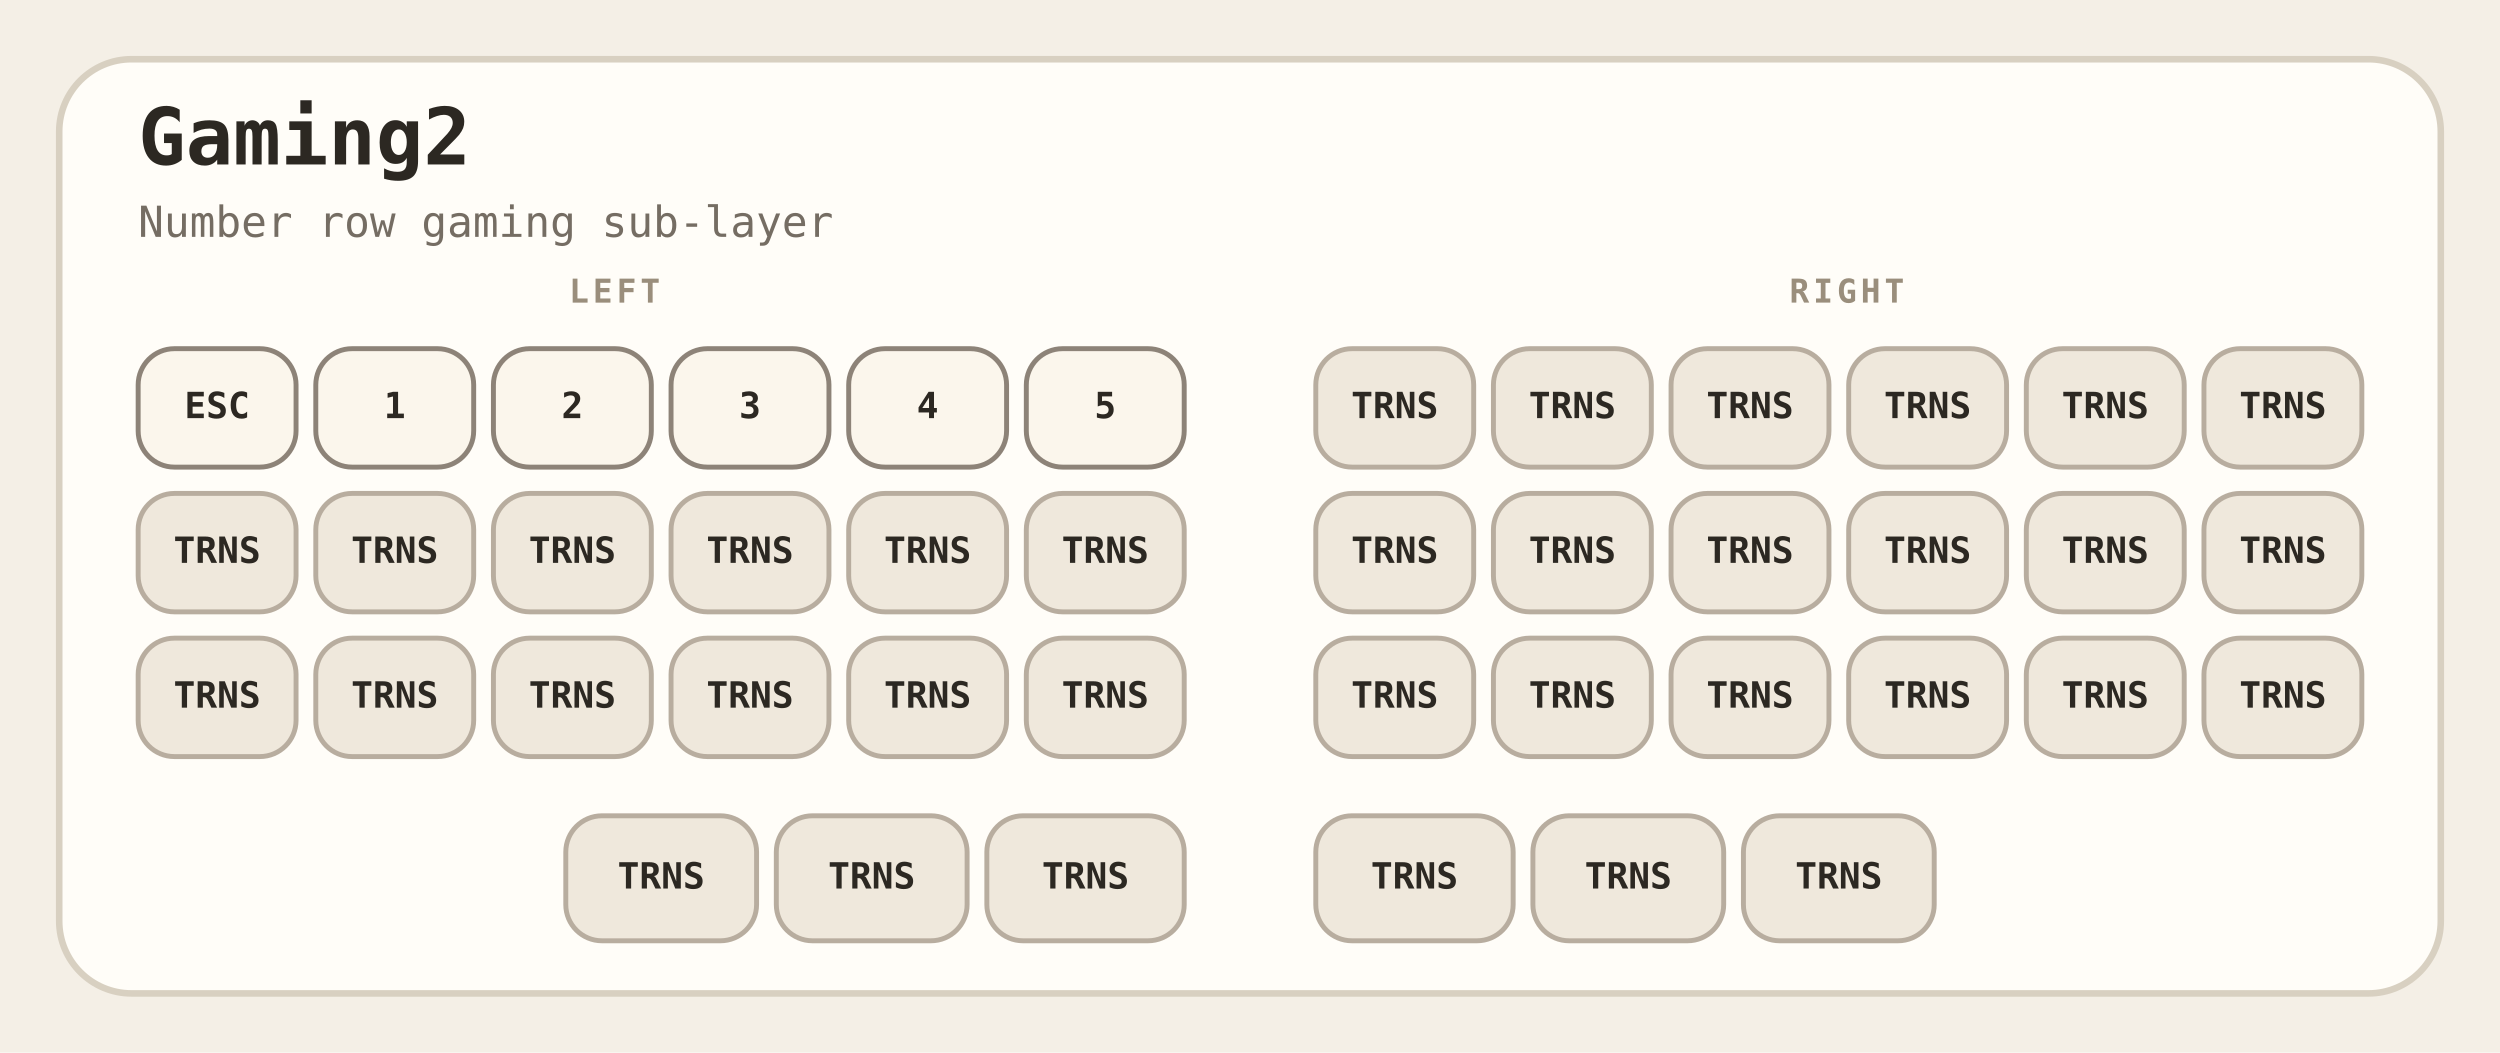
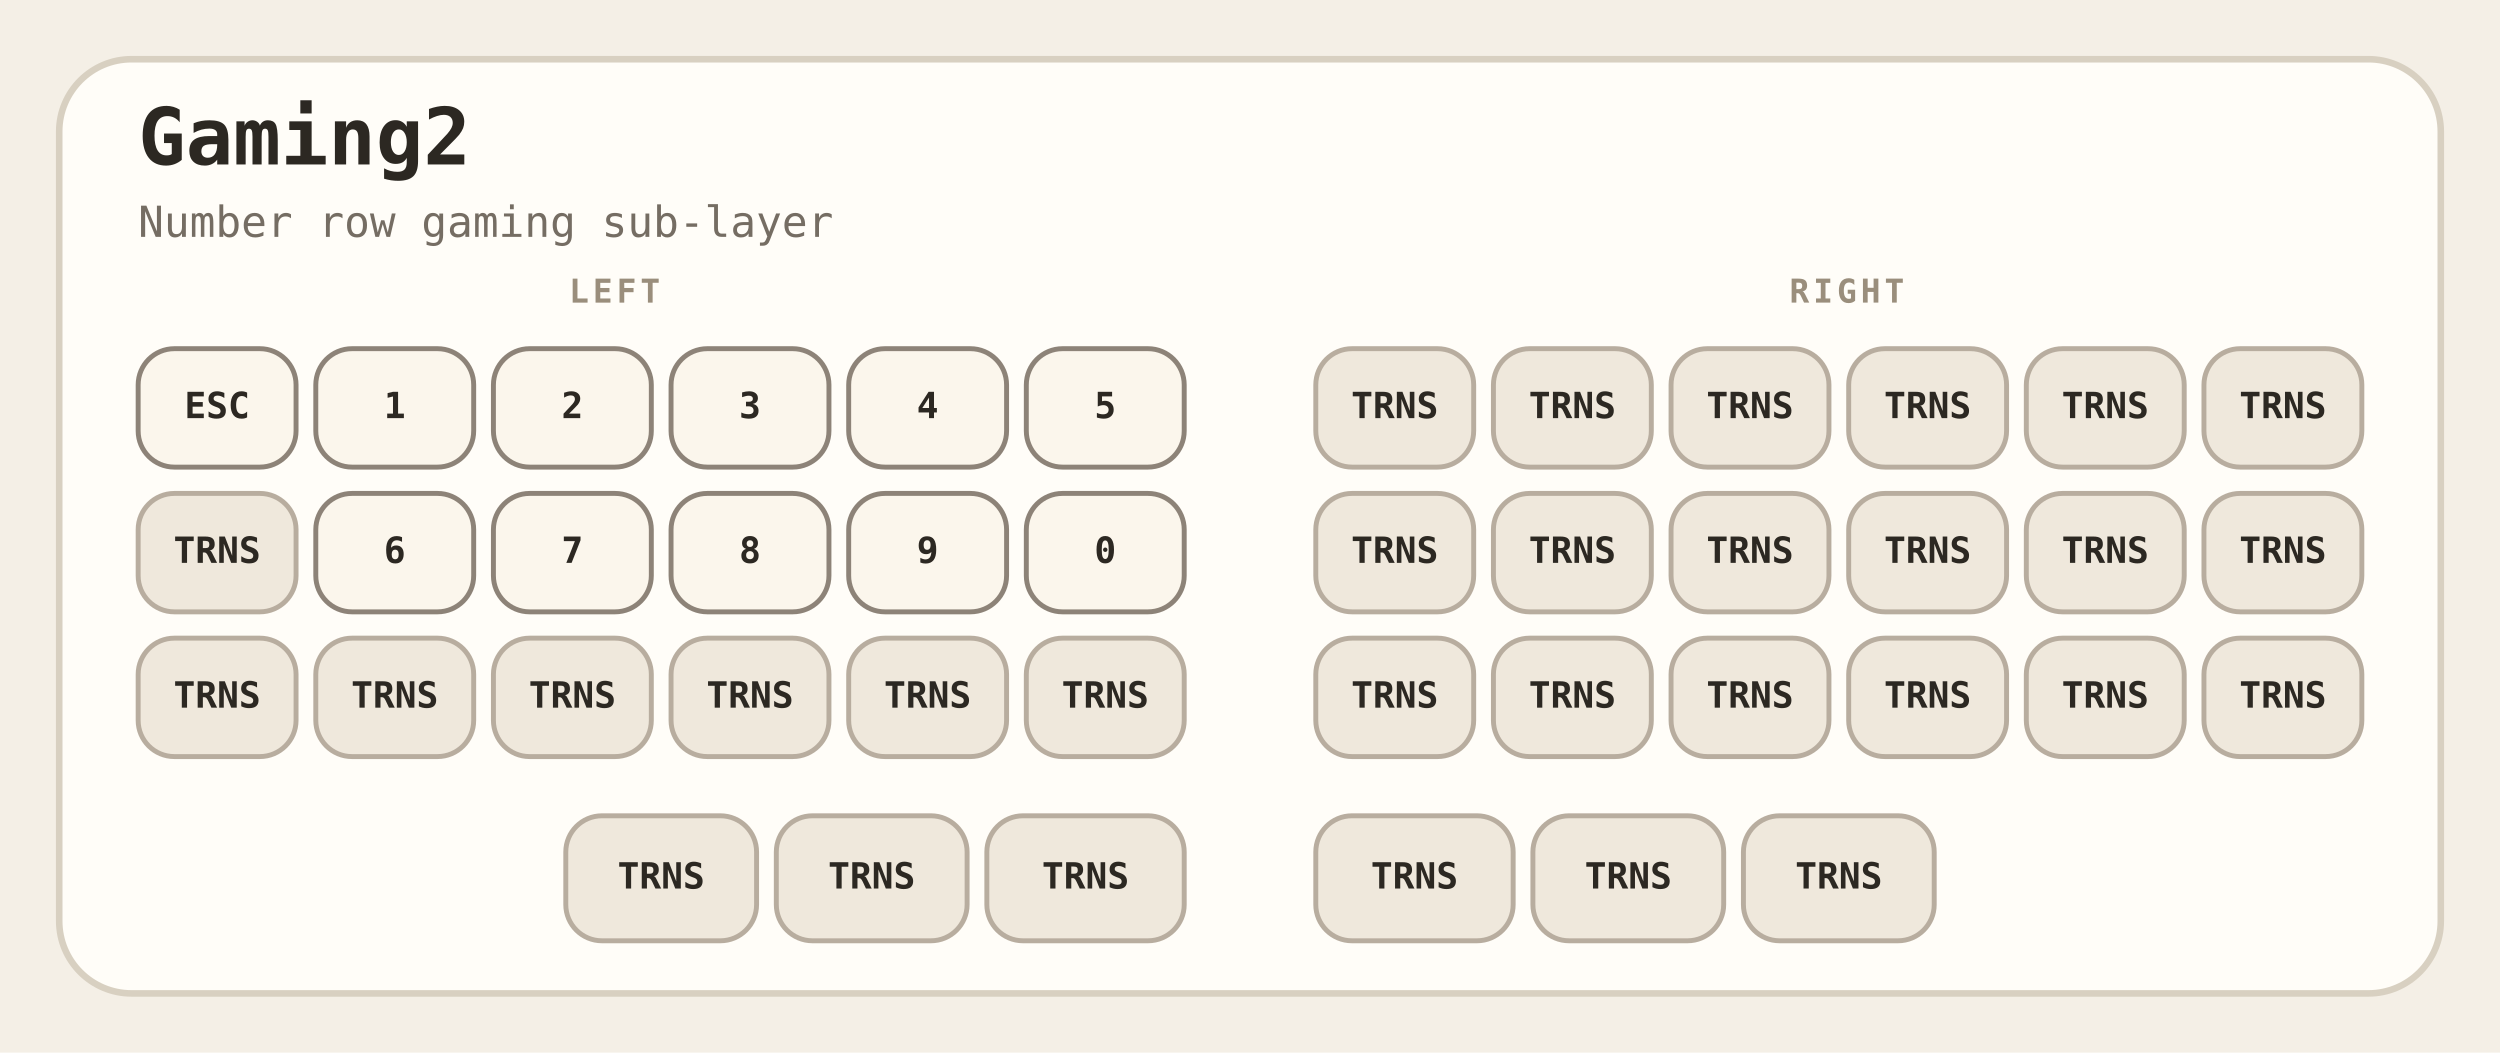
<svg xmlns="http://www.w3.org/2000/svg" width="760" height="320" viewBox="0 0 760 320" role="img" aria-labelledby="title desc">
  <style>
    .bg { fill: #f4efe6; }
    .panel { fill: #fffdf8; stroke: #d8d0c1; stroke-width: 2; }
    .title { font: 700 24px "Iosevka", "Fira Mono", monospace; fill: #2c2822; }
    .subtitle { font: 500 13px "Iosevka", "Fira Mono", monospace; fill: #756d63; }
    .label { font: 700 10px "Iosevka", "Fira Mono", monospace; fill: #9a8e7c; letter-spacing: 1.2px; }
    .key { fill: #fbf6ec; stroke: #8d8378; stroke-width: 1.5; rx: 11; ry: 11; }
    .thumb { fill: #f6eedf; stroke: #8d8378; stroke-width: 1.5; rx: 11; ry: 11; }
    .trans { fill: #efe8dc; stroke: #b8ad9f; }
    .text { font: 700 11px "Iosevka", "Fira Mono", monospace; fill: #2c2822; text-anchor: middle; dominant-baseline: middle; }
  </style>
  <rect class="bg" width="760" height="320" />
  <rect class="panel" x="18" y="18" width="724" height="284" rx="22" ry="22" />
  <text class="title" x="42" y="50">Gaming2</text>
  <text class="subtitle" x="42" y="72">Number row gaming sub-layer</text>
  <text class="label" x="173" y="92">LEFT</text>
  <text class="label" x="544" y="92">RIGHT</text>
  <g transform="translate(42,106)">
    <g>
      <rect class="key" x="0" y="0" width="48" height="36" />
      <text class="text" x="24" y="18">ESC</text>
      <rect class="key" x="54" y="0" width="48" height="36" />
      <text class="text" x="78" y="18">1</text>
      <rect class="key" x="108" y="0" width="48" height="36" />
      <text class="text" x="132" y="18">2</text>
      <rect class="key" x="162" y="0" width="48" height="36" />
      <text class="text" x="186" y="18">3</text>
      <rect class="key" x="216" y="0" width="48" height="36" />
      <text class="text" x="240" y="18">4</text>
      <rect class="key" x="270" y="0" width="48" height="36" />
      <text class="text" x="294" y="18">5</text>
      <rect class="key trans" x="0" y="44" width="48" height="36" />
      <text class="text" x="24" y="62">TRNS</text>
-       <rect class="key trans" x="54" y="44" width="48" height="36" />
-       <text class="text" x="78" y="62">TRNS</text>
-       <rect class="key trans" x="108" y="44" width="48" height="36" />
-       <text class="text" x="132" y="62">TRNS</text>
-       <rect class="key trans" x="162" y="44" width="48" height="36" />
-       <text class="text" x="186" y="62">TRNS</text>
-       <rect class="key trans" x="216" y="44" width="48" height="36" />
-       <text class="text" x="240" y="62">TRNS</text>
-       <rect class="key trans" x="270" y="44" width="48" height="36" />
-       <text class="text" x="294" y="62">TRNS</text>
+       <rect class="key" x="54" y="44" width="48" height="36" />
+       <text class="text" x="78" y="62">6</text>
+       <rect class="key" x="108" y="44" width="48" height="36" />
+       <text class="text" x="132" y="62">7</text>
+       <rect class="key" x="162" y="44" width="48" height="36" />
+       <text class="text" x="186" y="62">8</text>
+       <rect class="key" x="216" y="44" width="48" height="36" />
+       <text class="text" x="240" y="62">9</text>
+       <rect class="key" x="270" y="44" width="48" height="36" />
+       <text class="text" x="294" y="62">0</text>
      <rect class="key trans" x="0" y="88" width="48" height="36" />
      <text class="text" x="24" y="106">TRNS</text>
      <rect class="key trans" x="54" y="88" width="48" height="36" />
      <text class="text" x="78" y="106">TRNS</text>
      <rect class="key trans" x="108" y="88" width="48" height="36" />
      <text class="text" x="132" y="106">TRNS</text>
      <rect class="key trans" x="162" y="88" width="48" height="36" />
      <text class="text" x="186" y="106">TRNS</text>
      <rect class="key trans" x="216" y="88" width="48" height="36" />
      <text class="text" x="240" y="106">TRNS</text>
      <rect class="key trans" x="270" y="88" width="48" height="36" />
      <text class="text" x="294" y="106">TRNS</text>
      <rect class="thumb trans" x="130" y="142" width="58" height="38" />
      <text class="text" x="159" y="161">TRNS</text>
      <rect class="thumb trans" x="194" y="142" width="58" height="38" />
      <text class="text" x="223" y="161">TRNS</text>
      <rect class="thumb trans" x="258" y="142" width="60" height="38" />
      <text class="text" x="288" y="161">TRNS</text>
    </g>
    <g transform="translate(358,0)">
      <rect class="key trans" x="0" y="0" width="48" height="36" />
      <text class="text" x="24" y="18">TRNS</text>
      <rect class="key trans" x="54" y="0" width="48" height="36" />
      <text class="text" x="78" y="18">TRNS</text>
      <rect class="key trans" x="108" y="0" width="48" height="36" />
      <text class="text" x="132" y="18">TRNS</text>
      <rect class="key trans" x="162" y="0" width="48" height="36" />
      <text class="text" x="186" y="18">TRNS</text>
      <rect class="key trans" x="216" y="0" width="48" height="36" />
      <text class="text" x="240" y="18">TRNS</text>
      <rect class="key trans" x="270" y="0" width="48" height="36" />
      <text class="text" x="294" y="18">TRNS</text>
      <rect class="key trans" x="0" y="44" width="48" height="36" />
      <text class="text" x="24" y="62">TRNS</text>
      <rect class="key trans" x="54" y="44" width="48" height="36" />
      <text class="text" x="78" y="62">TRNS</text>
      <rect class="key trans" x="108" y="44" width="48" height="36" />
      <text class="text" x="132" y="62">TRNS</text>
      <rect class="key trans" x="162" y="44" width="48" height="36" />
      <text class="text" x="186" y="62">TRNS</text>
      <rect class="key trans" x="216" y="44" width="48" height="36" />
      <text class="text" x="240" y="62">TRNS</text>
      <rect class="key trans" x="270" y="44" width="48" height="36" />
      <text class="text" x="294" y="62">TRNS</text>
      <rect class="key trans" x="0" y="88" width="48" height="36" />
      <text class="text" x="24" y="106">TRNS</text>
      <rect class="key trans" x="54" y="88" width="48" height="36" />
      <text class="text" x="78" y="106">TRNS</text>
      <rect class="key trans" x="108" y="88" width="48" height="36" />
      <text class="text" x="132" y="106">TRNS</text>
      <rect class="key trans" x="162" y="88" width="48" height="36" />
      <text class="text" x="186" y="106">TRNS</text>
      <rect class="key trans" x="216" y="88" width="48" height="36" />
      <text class="text" x="240" y="106">TRNS</text>
      <rect class="key trans" x="270" y="88" width="48" height="36" />
      <text class="text" x="294" y="106">TRNS</text>
      <rect class="thumb trans" x="0" y="142" width="60" height="38" />
      <text class="text" x="30" y="161">TRNS</text>
      <rect class="thumb trans" x="66" y="142" width="58" height="38" />
      <text class="text" x="95" y="161">TRNS</text>
      <rect class="thumb trans" x="130" y="142" width="58" height="38" />
      <text class="text" x="159" y="161">TRNS</text>
    </g>
  </g>
</svg>
